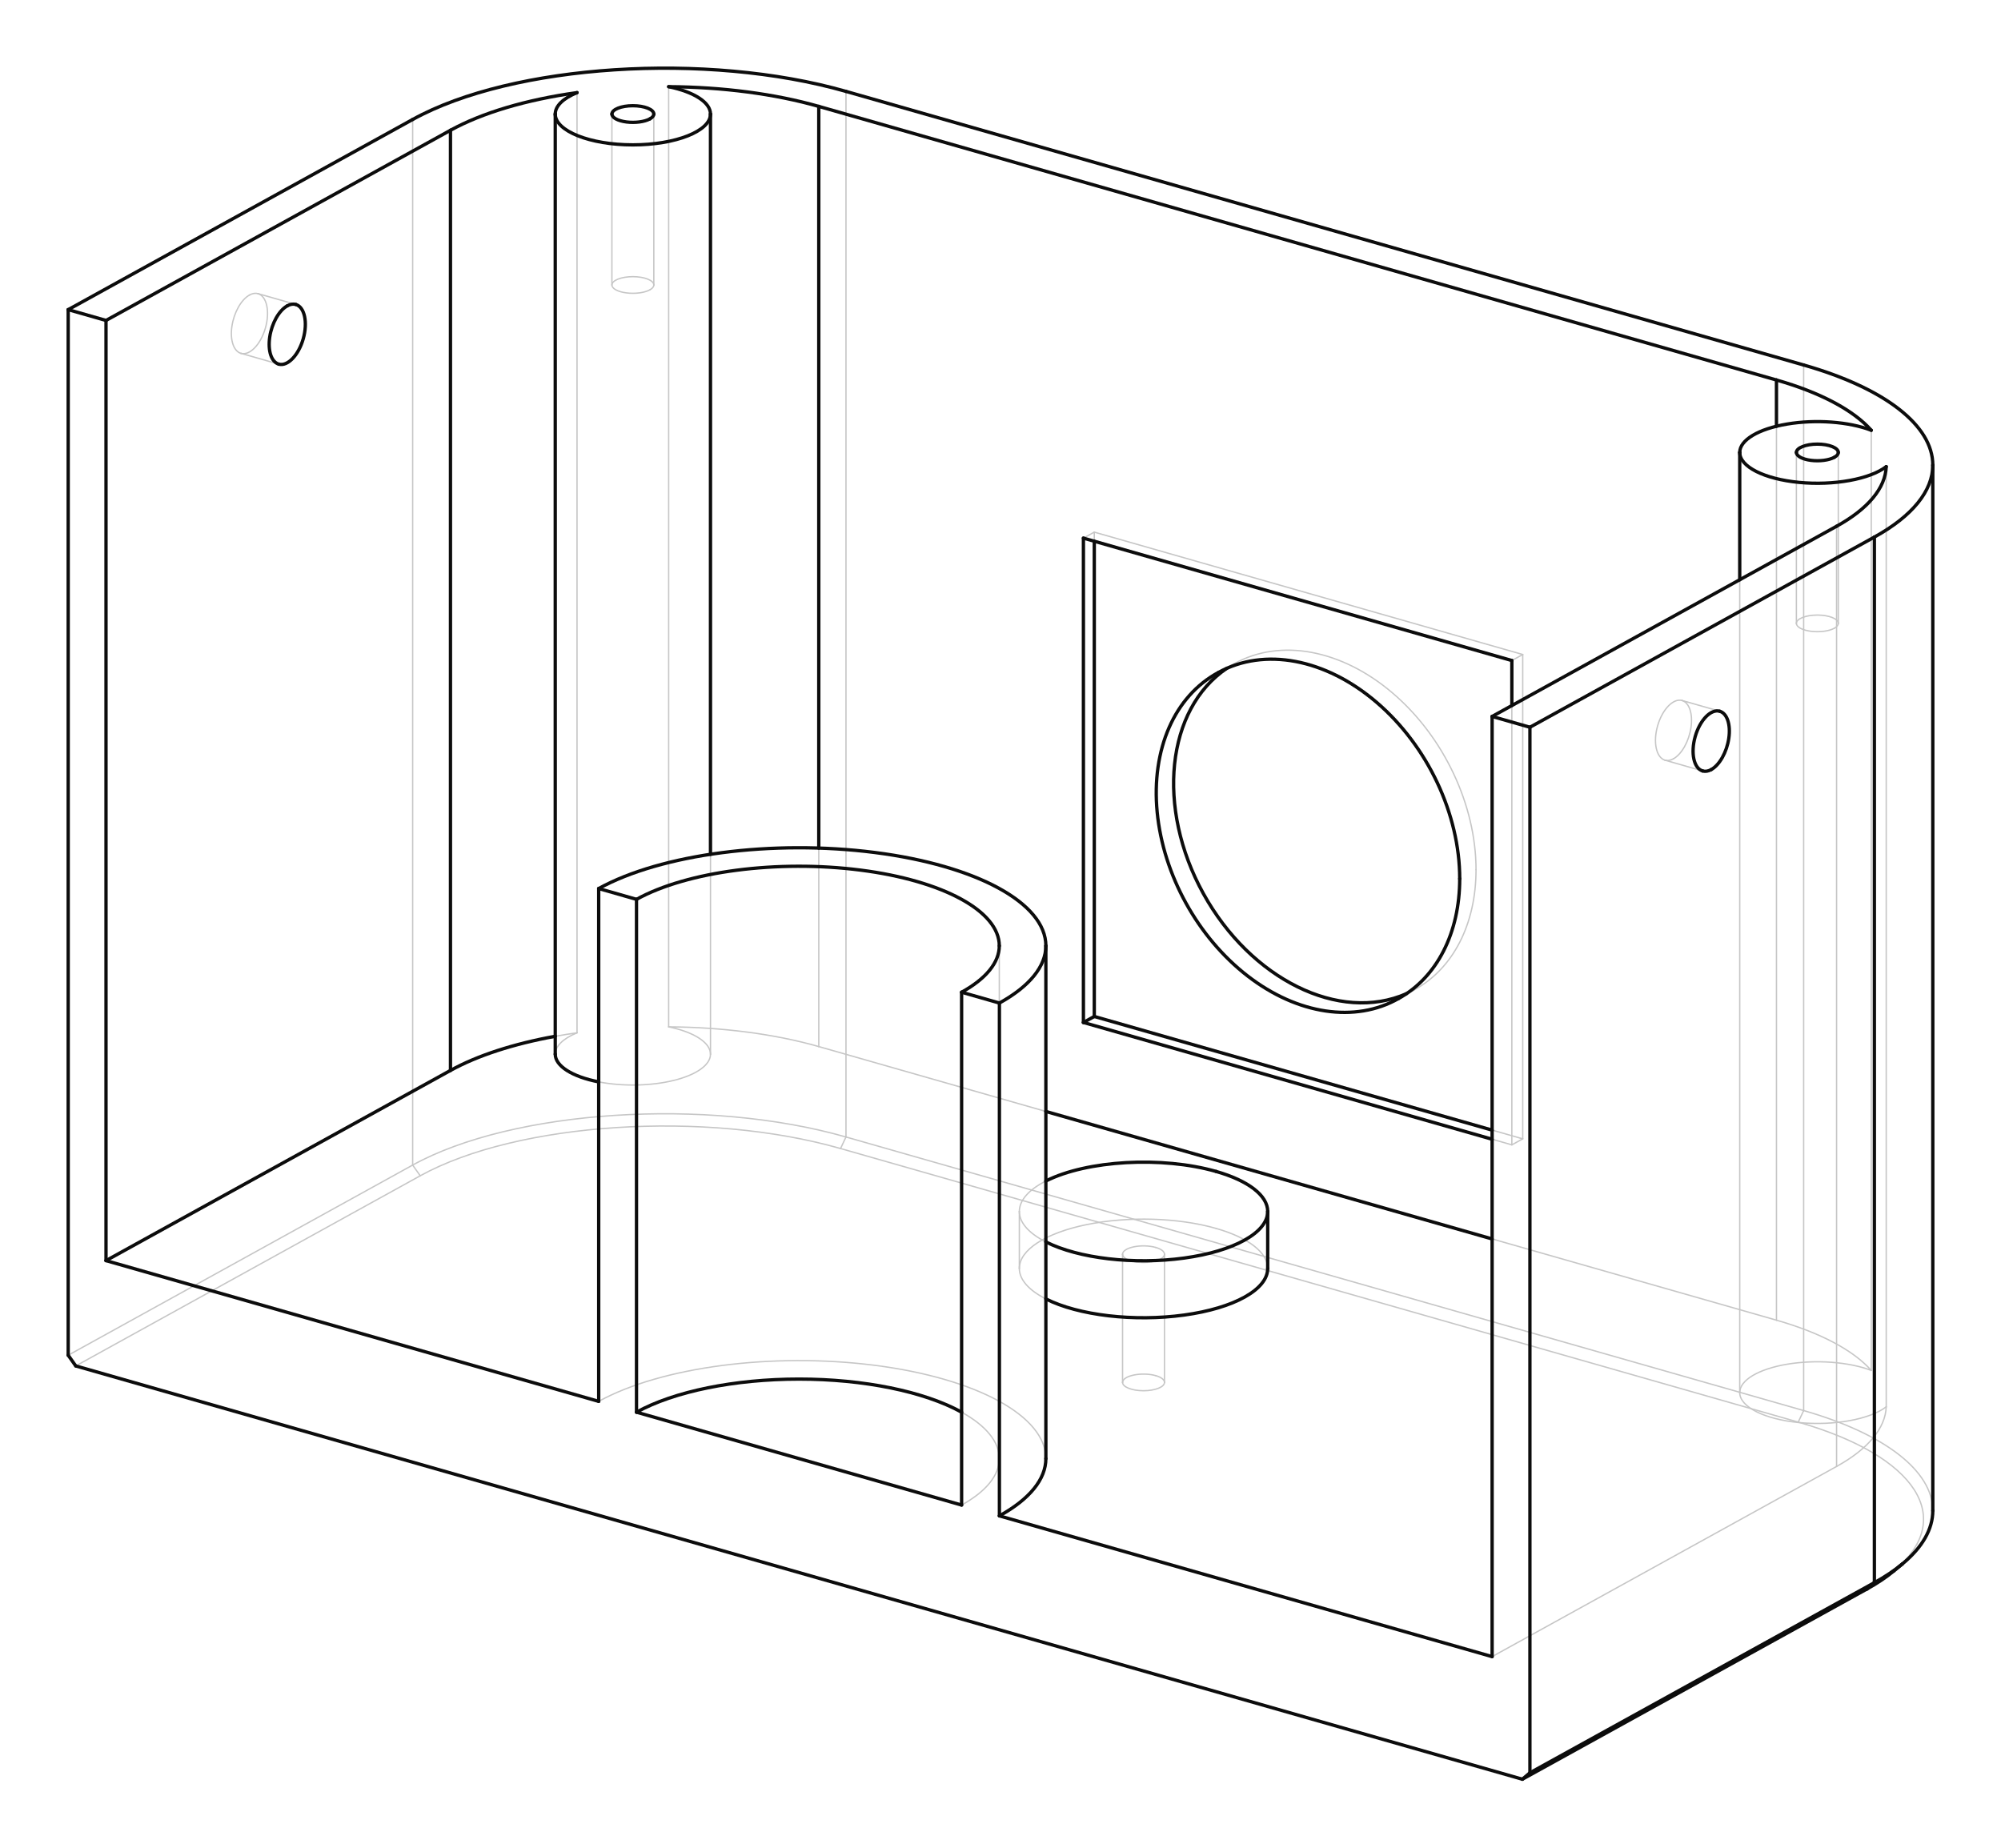
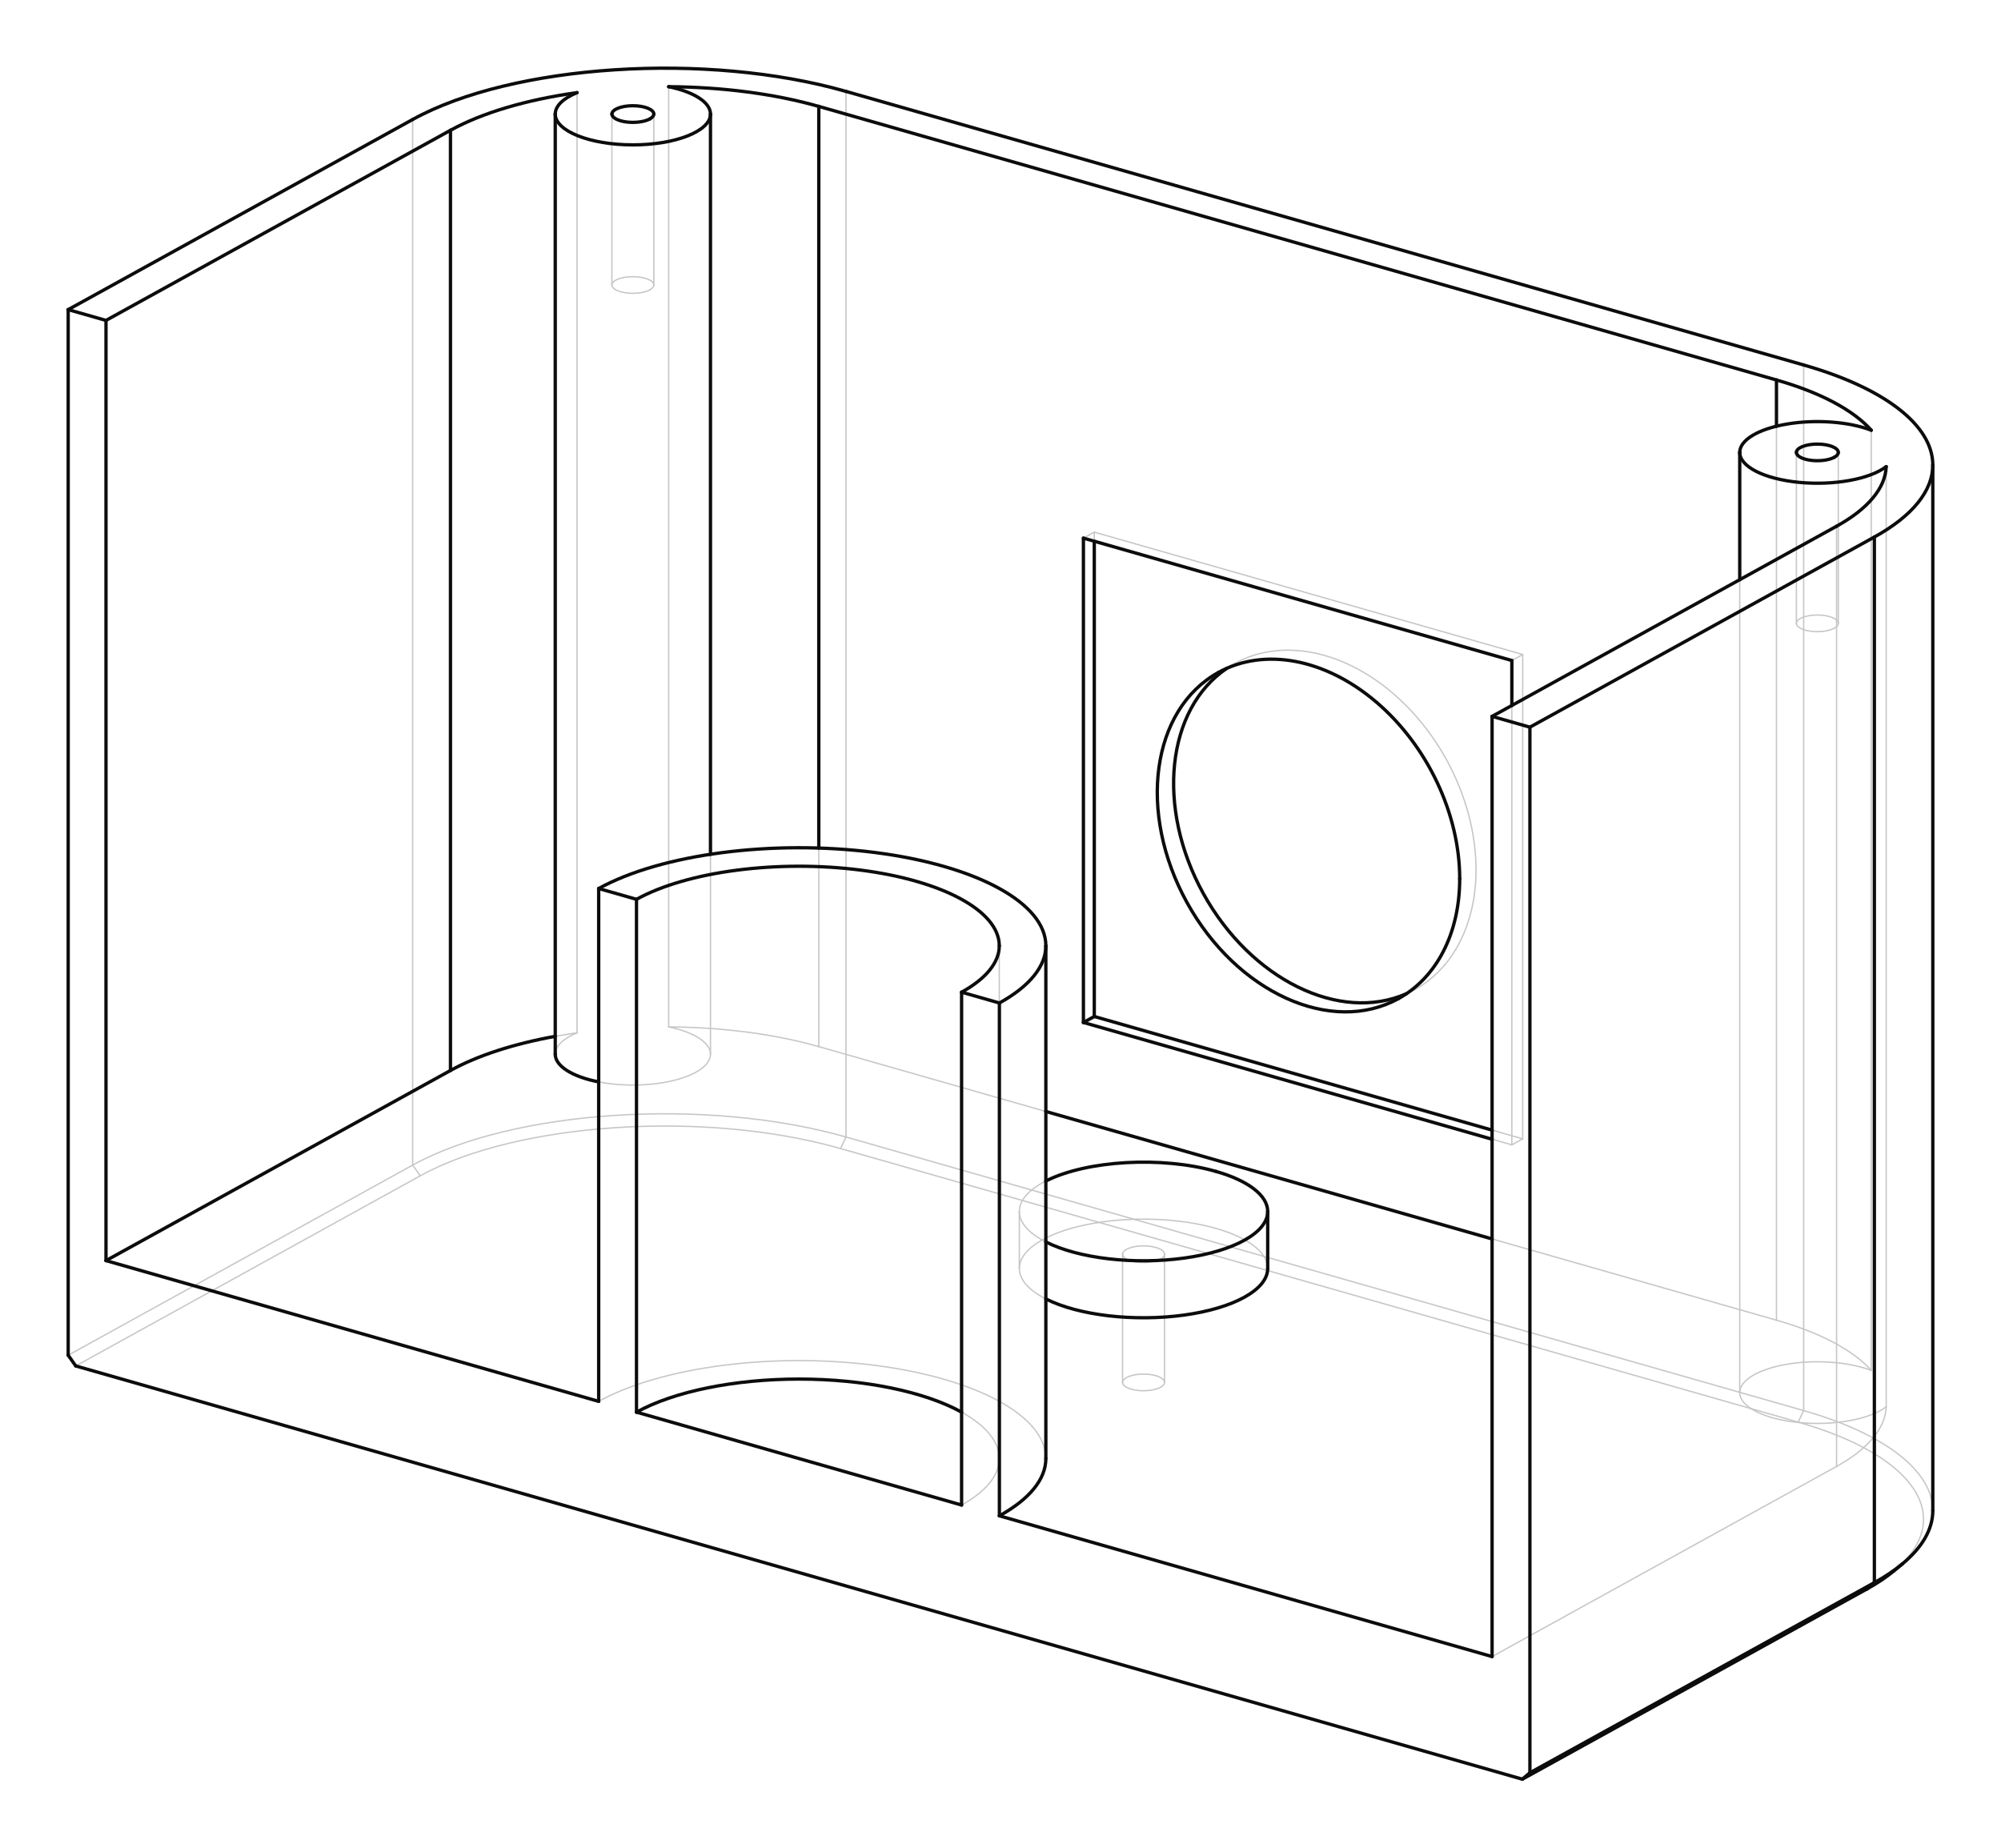
- <svg xmlns="http://www.w3.org/2000/svg" width="180.47mm" height="166.628mm" viewBox="-71.109 -70.149 128.907 119.02" version="1.1">
+ <svg xmlns="http://www.w3.org/2000/svg" width="180.469mm" height="166.623mm" viewBox="-71.103 -70.123 128.907 119.016" version="1.1">
  <g transform="scale(1,-1)" stroke-linecap="round">
    <g fill="none" stroke="rgb(198,198,198)" stroke-width="0.086" id="hidden">
-       <line x1="-66.716" y1="-17.162" x2="-44.525" y2="-4.911" />
-       <path d="M -55.036,51.142 A 2.0,1.072 74.055 0,0 -54.487,51.23" />
-       <path d="M -54.487,51.23 A 2.0,1.072 74.055 0,0 -55.586,47.384" />
-       <path d="M -55.586,47.384 A 2.0,1.072 74.055 0,0 -55.036,51.142" />
-       <line x1="-66.229" y1="-17.852" x2="-44.038" y2="-5.601" />
-       <path d="M -44.525,-4.911 A 20.0,7.943 -180.0 0,0 -16.61,-3.102" />
-       <path d="M -44.038,-5.601 A 19.4,7.705 -180.0 0,0 -16.96,-3.846" />
-       <line x1="-16.96" y1="-3.846" x2="44.735" y2="-21.472" />
-       <path d="M 44.735,-21.472 A 19.4,7.705 -180.0 0,0 50.895,-31.061" />
-       <path d="M 3.347,-18.478 A 1.35,0.536 3.599473632326624e-15 0,1 1.208,-18.914" />
-       <path d="M 1.208,-18.914 A 1.35,0.536 3.599473632326624e-15 0,1 3.908,-18.914" />
-       <path d="M 3.908,-18.914 A 1.35,0.536 3.599473632326624e-15 0,1 3.347,-18.478" />
-       <line x1="-16.61" y1="-3.102" x2="45.085" y2="-20.728" />
-       <path d="M 23.979,14.119 A 12.0,8.94 -61.098 0,0 20.037,6.397" />
-       <path d="M 20.037,6.397 A 12.0,8.94 -61.098 0,0 19.499,6.131" />
-       <path d="M 7.925,27.094 A 12.0,8.94 -61.098 0,0 8.438,27.408" />
-       <path d="M 8.438,27.408 A 12.0,8.94 -61.098 0,0 23.979,14.119" />
-       <path d="M 45.085,-20.728 A 20.0,7.943 -180.0 0,0 53.405,-27.176" />
-       <line x1="25.015" y1="-36.579" x2="47.206" y2="-24.328" />
-       <path d="M 36.694,21.263 A 2.0,1.072 -105.945 0,1 37.243,25.021" />
-       <path d="M 37.243,25.021 A 2.0,1.072 -105.945 0,1 36.145,21.175" />
-       <path d="M 36.145,21.175 A 2.0,1.072 -105.945 0,1 36.694,21.263" />
-       <path d="M 50.404,-20.487 A 17.0,6.752 -180.0 0,0 47.206,-24.328" />
-       <line x1="50.404" y1="40.085" x2="50.404" y2="-20.487" />
-       <path d="M 49.44,-18.142 A 5.0,1.986 2.2098483625440552e-15 0,1 40.967,-19.571" />
-       <path d="M 40.967,-19.571 A 5.0,1.986 2.2098483625440552e-15 0,1 50.404,-20.487" />
-       <line x1="49.44" y1="42.429" x2="49.44" y2="-18.142" />
-       <path d="M 43.333,-14.904 A 17.0,6.752 -180.0 0,0 49.44,-18.142" />
-       <line x1="-18.362" y1="2.723" x2="-3.733" y2="-1.457" />
-       <line x1="25.015" y1="-9.67" x2="43.333" y2="-14.904" />
-       <line x1="26.286" y1="-3.609" x2="26.286" y2="24.694" />
-       <line x1="25.015" y1="-3.246" x2="26.286" y2="-3.609" />
-       <path d="M -28.033,3.993 A 17.0,6.752 -180.0 0,0 -18.362,2.723" />
-       <line x1="-28.033" y1="64.564" x2="-28.033" y2="3.993" />
-       <path d="M -28.033,3.993 A 5.0,1.986 180.0 0,0 -25.339,2.231" />
-       <path d="M -25.339,2.231 A 5.0,1.986 180.0 0,0 -32.54,0.448" />
-       <path d="M -35.339,2.231 A 5.0,1.986 180.0 0,0 -33.936,3.61" />
-       <line x1="-33.936" y1="64.182" x2="-33.936" y2="3.61" />
-       <path d="M -35.339,3.386 A 17.0,6.752 -180.0 0,0 -33.936,3.61" />
-       <path d="M -29.243,51.476 A 1.35,0.536 1.8238031678438203e-15 0,1 -28.989,51.789" />
-       <path d="M -28.989,51.789 A 1.35,0.536 1.8238031678438203e-15 1,1 -31.689,51.789" />
-       <path d="M -31.689,51.789 A 1.35,0.536 1.8238031678438203e-15 0,1 -29.243,51.476" />
-       <path d="M 47.063,29.675 A 1.35,0.536 1.8238031678438203e-15 0,1 47.317,29.988" />
-       <path d="M 47.317,29.988 A 1.35,0.536 1.8238031678438203e-15 1,1 44.617,29.988" />
-       <path d="M 44.617,29.988 A 1.35,0.536 1.8238031678438203e-15 0,1 47.063,29.675" />
-       <path d="M -3.733,-23.823 A 15.9,6.315 1.8238031678438203e-15 0,1 -32.54,-20.135" />
-       <path d="M 7.23,-8.992 A 8.0,3.177 3.599473632326624e-15 0,1 -5.442,-11.572" />
-       <path d="M -5.442,-11.572 A 8.0,3.177 3.599473632326624e-15 0,1 -3.733,-13.534" />
-       <path d="M 10.558,-11.572 A 8.0,3.177 3.599473632326624e-15 0,1 7.23,-8.992" />
-       <path d="M -9.161,-26.815 A 12.9,5.123 1.8238031678438203e-15 0,1 -6.733,-23.823" />
-       <path d="M -6.733,-23.823 A 12.9,5.123 1.8238031678438203e-15 0,1 -9.161,-20.831" />
-       <path d="M 3.347,-10.219 A 1.35,0.536 3.599473632326624e-15 0,1 1.208,-10.654" />
-       <path d="M 1.208,-10.654 A 1.35,0.536 3.599473632326624e-15 0,1 3.908,-10.654" />
-       <path d="M 3.908,-10.654 A 1.35,0.536 3.599473632326624e-15 0,1 3.347,-10.219" />
-       <line x1="-1.314" y1="35.48" x2="-0.614" y2="35.867" />
-       <line x1="-0.614" y1="35.867" x2="26.987" y2="27.981" />
-       <line x1="26.286" y1="27.594" x2="26.987" y2="27.981" />
-       <line x1="26.987" y1="-3.222" x2="26.987" y2="27.981" />
-       <line x1="26.286" y1="-3.609" x2="26.987" y2="-3.222" />
-       <line x1="25.015" y1="-2.659" x2="26.987" y2="-3.222" />
-       <line x1="-0.614" y1="35.28" x2="-0.614" y2="35.867" />
-       <path d="M -3.733,-5.938 A 8.0,3.177 3.599473632326624e-15 0,1 -5.442,-7.901" />
-       <path d="M -5.442,-7.901 A 8.0,3.177 3.599473632326624e-15 0,1 -3.733,-9.863" />
-       <line x1="-52.051" y1="50.534" x2="-54.487" y2="51.23" />
-       <line x1="-53.15" y1="46.688" x2="-55.586" y2="47.384" />
-       <line x1="40.967" y1="-19.571" x2="40.967" y2="32.799" />
-       <line x1="-25.339" y1="2.231" x2="-25.339" y2="15.11" />
-       <line x1="-28.989" y1="51.789" x2="-28.989" y2="62.802" />
-       <line x1="-31.689" y1="51.789" x2="-31.689" y2="62.802" />
-       <line x1="47.317" y1="29.988" x2="47.317" y2="41.001" />
-       <line x1="44.617" y1="29.988" x2="44.617" y2="41.001" />
-       <line x1="-6.733" y1="-23.823" x2="-6.733" y2="9.216" />
-       <line x1="3.908" y1="-18.914" x2="3.908" y2="-10.654" />
-       <line x1="1.208" y1="-18.914" x2="1.208" y2="-10.654" />
-       <line x1="18.986" y1="5.817" x2="20.037" y2="6.397" />
-       <line x1="7.387" y1="26.827" x2="8.438" y2="27.408" />
-       <line x1="36.145" y1="21.175" x2="38.58" y2="20.479" />
-       <line x1="37.243" y1="25.021" x2="39.679" y2="24.326" />
-       <line x1="-5.442" y1="-11.572" x2="-5.442" y2="-7.901" />
-       <line x1="-44.525" y1="-4.911" x2="-44.525" y2="62.452" />
-       <line x1="-44.525" y1="-4.911" x2="-44.038" y2="-5.601" />
-       <line x1="-16.61" y1="-3.102" x2="-16.61" y2="64.261" />
-       <line x1="-16.61" y1="-3.102" x2="-16.96" y2="-3.846" />
-       <line x1="45.085" y1="-20.728" x2="45.085" y2="46.634" />
-       <line x1="47.206" y1="-24.328" x2="47.206" y2="36.244" />
-       <line x1="43.333" y1="-14.904" x2="43.333" y2="42.689" />
-       <line x1="-18.362" y1="2.723" x2="-18.362" y2="15.511" />
-       <line x1="45.085" y1="-20.728" x2="44.735" y2="-21.472" />
+       <line x1="-66.71" y1="-17.188" x2="-44.519" y2="-4.938" />
+       <line x1="-66.223" y1="-17.878" x2="-44.031" y2="-5.628" />
+       <path d="M -44.519,-4.938 A 20.0,7.942 180.0 0,0 -16.604,-3.129" />
+       <path d="M -44.031,-5.628 A 19.4,7.704 180.0 0,0 -16.954,-3.873" />
+       <line x1="-16.954" y1="-3.873" x2="44.74" y2="-21.498" />
+       <path d="M 44.74,-21.498 A 19.4,7.704 180.0 0,0 50.901,-31.085" />
+       <path d="M 3.352,-18.504 A 1.35,0.536 1.6883110151532578e-15 0,1 1.214,-18.94" />
+       <path d="M 1.214,-18.94 A 1.35,0.536 1.6883110151532578e-15 1,1 3.914,-18.94" />
+       <path d="M 3.914,-18.94 A 1.35,0.536 1.6883110151532578e-15 0,1 3.352,-18.504" />
+       <line x1="-16.604" y1="-3.129" x2="45.091" y2="-20.754" />
+       <path d="M 23.985,14.093 A 12.0,8.94 -61.101 0,0 20.043,6.371" />
+       <path d="M 20.043,6.371 A 12.0,8.94 -61.101 0,0 19.504,6.104" />
+       <path d="M 7.932,27.068 A 12.0,8.94 -61.101 0,0 8.444,27.382" />
+       <path d="M 8.444,27.382 A 12.0,8.94 -61.101 0,0 23.985,14.093" />
+       <path d="M 45.091,-20.754 A 20.0,7.942 180.0 0,0 53.411,-27.201" />
+       <line x1="25.019" y1="-36.602" x2="47.211" y2="-24.352" />
+       <path d="M 50.409,-20.512 A 17.0,6.751 180.0 0,0 47.211,-24.352" />
+       <line x1="50.409" y1="40.061" x2="50.409" y2="-20.512" />
+       <path d="M 49.445,-18.167 A 5.0,1.986 -2.6856171715093818e-15 0,1 40.973,-19.596" />
+       <path d="M 40.973,-19.596 A 5.0,1.986 -2.6856171715093818e-15 0,1 50.409,-20.512" />
+       <line x1="49.445" y1="42.406" x2="49.445" y2="-18.167" />
+       <path d="M 43.339,-14.93 A 17.0,6.751 180.0 0,0 49.445,-18.167" />
+       <line x1="-18.355" y1="2.695" x2="-3.728" y2="-1.484" />
+       <line x1="25.019" y1="-9.696" x2="43.339" y2="-14.93" />
+       <line x1="26.292" y1="-3.635" x2="26.292" y2="24.673" />
+       <line x1="25.019" y1="-3.272" x2="26.292" y2="-3.635" />
+       <path d="M -28.027,3.965 A 17.0,6.751 180.0 0,0 -18.355,2.695" />
+       <line x1="-28.027" y1="64.538" x2="-28.027" y2="3.965" />
+       <path d="M -28.027,3.965 A 5.0,1.986 -180.0 0,0 -25.333,2.203" />
+       <path d="M -25.333,2.203 A 5.0,1.986 -180.0 0,0 -32.535,0.421" />
+       <path d="M -35.333,2.203 A 5.0,1.986 -180.0 0,0 -33.93,3.583" />
+       <line x1="-33.93" y1="64.155" x2="-33.93" y2="3.583" />
+       <path d="M -35.333,3.358 A 17.0,6.751 180.0 0,0 -33.93,3.583" />
+       <path d="M -29.237,51.45 A 1.35,0.536 -3.8614310128041516e-16 0,1 -28.983,51.763" />
+       <path d="M -28.983,51.763 A 1.35,0.536 -3.8614310128041516e-16 1,1 -31.683,51.763" />
+       <path d="M -31.683,51.763 A 1.35,0.536 -3.8614310128041516e-16 0,1 -29.237,51.45" />
+       <path d="M 47.068,29.651 A 1.35,0.536 -3.8614310128041516e-16 0,1 47.323,29.964" />
+       <path d="M 47.323,29.964 A 1.35,0.536 -3.8614310128041516e-16 1,1 44.623,29.964" />
+       <path d="M 44.623,29.964 A 1.35,0.536 -3.8614310128041516e-16 0,1 47.068,29.651" />
+       <path d="M -3.728,-23.847 A 15.9,6.314 -3.8614310128041516e-16 0,1 -32.535,-20.16" />
+       <path d="M 7.236,-9.018 A 8.0,3.177 1.6883110151532578e-15 0,1 -5.436,-11.597" />
+       <path d="M -5.436,-11.597 A 8.0,3.177 1.6883110151532578e-15 0,1 -3.728,-13.56" />
+       <path d="M 10.564,-11.597 A 8.0,3.177 1.6883110151532578e-15 0,1 7.236,-9.018" />
+       <path d="M -9.156,-26.839 A 12.9,5.123 -3.8614310128041516e-16 0,1 -6.728,-23.847" />
+       <path d="M -6.728,-23.847 A 12.9,5.123 -3.8614310128041516e-16 0,1 -9.156,-20.855" />
+       <path d="M 3.352,-10.244 A 1.35,0.536 1.6883110151532578e-15 0,1 1.214,-10.68" />
+       <path d="M 1.214,-10.68 A 1.35,0.536 1.6883110151532578e-15 1,1 3.914,-10.68" />
+       <path d="M 3.914,-10.68 A 1.35,0.536 1.6883110151532578e-15 0,1 3.352,-10.244" />
+       <line x1="-1.308" y1="35.454" x2="-0.608" y2="35.841" />
+       <line x1="-0.608" y1="35.841" x2="26.992" y2="27.956" />
+       <line x1="26.292" y1="27.569" x2="26.992" y2="27.956" />
+       <line x1="26.992" y1="-3.248" x2="26.992" y2="27.956" />
+       <line x1="26.292" y1="-3.635" x2="26.992" y2="-3.248" />
+       <line x1="25.019" y1="-2.685" x2="26.992" y2="-3.248" />
+       <line x1="-0.608" y1="35.254" x2="-0.608" y2="35.841" />
+       <path d="M -3.728,-5.964 A 8.0,3.177 1.6883110151532578e-15 0,1 -5.436,-7.926" />
+       <path d="M -5.436,-7.926 A 8.0,3.177 1.6883110151532578e-15 0,1 -3.728,-9.889" />
+       <line x1="40.973" y1="-19.596" x2="40.973" y2="32.777" />
+       <line x1="-25.333" y1="2.203" x2="-25.333" y2="15.086" />
+       <line x1="-28.983" y1="51.763" x2="-28.983" y2="62.776" />
+       <line x1="-31.683" y1="51.763" x2="-31.683" y2="62.776" />
+       <line x1="47.323" y1="29.964" x2="47.323" y2="40.977" />
+       <line x1="44.623" y1="29.964" x2="44.623" y2="40.977" />
+       <line x1="-6.728" y1="-23.847" x2="-6.728" y2="9.193" />
+       <line x1="3.914" y1="-18.94" x2="3.914" y2="-10.68" />
+       <line x1="1.214" y1="-18.94" x2="1.214" y2="-10.68" />
+       <line x1="18.991" y1="5.79" x2="20.043" y2="6.371" />
+       <line x1="7.393" y1="26.802" x2="8.444" y2="27.382" />
+       <line x1="-5.436" y1="-11.597" x2="-5.436" y2="-7.926" />
+       <line x1="-44.519" y1="-4.938" x2="-44.519" y2="62.426" />
+       <line x1="-44.519" y1="-4.938" x2="-44.031" y2="-5.628" />
+       <line x1="-16.604" y1="-3.129" x2="-16.604" y2="64.235" />
+       <line x1="-16.604" y1="-3.129" x2="-16.954" y2="-3.873" />
+       <line x1="45.091" y1="-20.754" x2="45.091" y2="46.61" />
+       <line x1="47.211" y1="-24.352" x2="47.211" y2="36.221" />
+       <line x1="43.339" y1="-14.93" x2="43.339" y2="42.665" />
+       <line x1="-18.355" y1="2.695" x2="-18.355" y2="15.487" />
+       <line x1="45.091" y1="-20.754" x2="44.74" y2="-21.498" />
    </g>
    <g fill="none" stroke="rgb(12,12,12)" stroke-width="0.214" id="visible">
-       <line x1="-66.716" y1="50.2" x2="-44.525" y2="62.452" />
-       <line x1="-66.716" y1="50.2" x2="-66.716" y2="-17.162" />
-       <line x1="-66.716" y1="-17.162" x2="-66.229" y2="-17.852" />
-       <path d="M -16.61,64.261 A 20.0,7.943 1.8238031678438203e-15 0,1 -44.525,62.452" />
-       <line x1="-16.61" y1="64.261" x2="45.085" y2="46.634" />
-       <path d="M 49.641,35.548 A 20.0,7.943 1.8238031678438203e-15 0,1 53.405,40.186" />
-       <path d="M 53.405,40.186 A 20.0,7.943 1.8238031678438203e-15 0,1 45.085,46.634" />
-       <line x1="27.45" y1="23.296" x2="49.641" y2="35.548" />
-       <line x1="27.45" y1="23.296" x2="25.015" y2="23.992" />
-       <line x1="25.015" y1="23.992" x2="47.206" y2="36.244" />
-       <path d="M 50.404,40.085 A 17.0,6.752 -180.0 0,0 47.206,36.244" />
-       <path d="M 50.404,40.085 A 5.0,1.986 -180.0 0,0 40.967,41.001" />
-       <path d="M 40.967,41.001 A 5.0,1.986 -180.0 0,0 49.44,42.429" />
-       <path d="M 43.333,45.667 A 17.0,6.752 -180.0 0,0 49.44,42.429" />
-       <line x1="-18.362" y1="63.294" x2="43.333" y2="45.667" />
-       <path d="M -28.033,64.564 A 17.0,6.752 -180.0 0,0 -18.362,63.294" />
-       <path d="M -33.936,64.182 A 5.0,1.986 3.051045782913421e-15 0,1 -35.339,62.802" />
-       <path d="M -35.339,62.802 A 5.0,1.986 3.051045782913421e-15 1,1 -25.339,62.802" />
-       <path d="M -25.339,62.802 A 5.0,1.986 3.051045782913421e-15 0,1 -28.033,64.564" />
-       <path d="M -42.089,61.756 A 17.0,6.752 -180.0 0,0 -33.936,64.182" />
-       <line x1="-64.28" y1="49.505" x2="-42.089" y2="61.756" />
-       <line x1="-64.28" y1="49.505" x2="-66.716" y2="50.2" />
-       <path d="M -29.243,62.489 A 1.35,0.536 1.8238031678438203e-15 0,1 -28.989,62.802" />
-       <path d="M -28.989,62.802 A 1.35,0.536 1.8238031678438203e-15 1,1 -31.689,62.802" />
-       <path d="M -31.689,62.802 A 1.35,0.536 1.8238031678438203e-15 0,1 -29.243,62.489" />
-       <path d="M 47.063,40.688 A 1.35,0.536 1.8238031678438203e-15 0,1 47.317,41.001" />
-       <path d="M 47.317,41.001 A 1.35,0.536 1.8238031678438203e-15 1,1 44.617,41.001" />
-       <path d="M 44.617,41.001 A 1.35,0.536 1.8238031678438203e-15 0,1 47.063,40.688" />
-       <line x1="-66.229" y1="-17.852" x2="26.963" y2="-44.478" />
-       <line x1="26.963" y1="-44.478" x2="27.45" y2="-44.066" />
-       <line x1="27.45" y1="23.296" x2="27.45" y2="-44.066" />
-       <line x1="25.015" y1="23.992" x2="25.015" y2="-36.579" />
-       <line x1="25.015" y1="-36.579" x2="-6.726" y2="-27.511" />
-       <line x1="-6.726" y1="-27.511" x2="-6.726" y2="5.528" />
-       <line x1="-6.726" y1="5.528" x2="-9.161" y2="6.224" />
-       <line x1="-9.161" y1="-26.815" x2="-9.161" y2="6.224" />
-       <line x1="-9.161" y1="-26.815" x2="-30.105" y2="-20.831" />
-       <line x1="-30.105" y1="-20.831" x2="-30.105" y2="12.208" />
-       <line x1="-30.105" y1="12.208" x2="-32.54" y2="12.904" />
-       <line x1="-32.54" y1="-20.135" x2="-32.54" y2="12.904" />
-       <line x1="-32.54" y1="-20.135" x2="-64.28" y2="-11.067" />
-       <line x1="-64.28" y1="49.505" x2="-64.28" y2="-11.067" />
-       <path d="M -52.601,50.446 A 2.0,1.072 74.055 0,0 -52.051,50.534" />
-       <path d="M -52.051,50.534 A 2,1.072 74.055 0,0 -53.15,46.688" />
-       <path d="M -53.15,46.688 A 2.0,1.072 74.055 0,0 -52.601,50.446" />
-       <path d="M 50.895,-31.061 A 19.4,7.705 -180.0 0,0 49.154,-32.227" />
-       <line x1="49.154" y1="-32.227" x2="26.963" y2="-44.478" />
-       <path d="M 19.499,6.131 A 12.0,8.94 -61.098 0,0 7.925,27.094" />
-       <path d="M 53.405,-27.176 A 20.0,7.943 -180.0 0,0 51.436,-30.614" />
-       <path d="M 51.436,-30.614 A 20.0,7.943 -180.0 0,0 49.641,-31.815" />
-       <line x1="49.641" y1="-31.815" x2="27.45" y2="-44.066" />
-       <path d="M 39.129,20.567 A 2.0,1.072 -105.945 0,1 39.679,24.326" />
-       <path d="M 39.679,24.326 A 2,1.072 -105.945 0,1 38.58,20.479" />
-       <path d="M 38.58,20.479 A 2.0,1.072 -105.945 0,1 39.129,20.567" />
-       <line x1="-3.733" y1="-1.457" x2="25.015" y2="-9.67" />
-       <line x1="-1.314" y1="35.48" x2="26.286" y2="27.594" />
-       <line x1="26.286" y1="24.694" x2="26.286" y2="27.594" />
-       <line x1="-1.314" y1="4.276" x2="25.015" y2="-3.246" />
-       <line x1="-1.314" y1="4.276" x2="-1.314" y2="35.48" />
-       <path d="M -32.54,0.448 A 5.0,1.986 180.0 0,0 -35.339,2.231" />
-       <path d="M -42.089,1.185 A 17.0,6.752 -180.0 0,0 -35.339,3.386" />
-       <line x1="-64.28" y1="-11.067" x2="-42.089" y2="1.185" />
-       <path d="M -6.726,-27.511 A 15.9,6.315 1.8238031678438203e-15 0,1 -3.733,-23.823" />
-       <path d="M -3.733,-13.534 A 8.0,3.177 3.599473632326624e-15 0,1 10.558,-11.572" />
-       <path d="M -6.726,5.528 A 15.9,6.315 1.8238031678438203e-15 0,1 -3.733,9.216" />
-       <path d="M -3.733,9.216 A 15.9,6.315 1.8238031678438203e-15 0,1 -32.54,12.904" />
-       <path d="M -9.161,6.224 A 12.9,5.123 1.8238031678438203e-15 0,1 -6.733,9.216" />
-       <path d="M -6.733,9.216 A 12.9,5.123 1.8238031678438203e-15 0,1 -30.105,12.208" />
-       <path d="M -9.161,-20.831 A 12.9,5.123 1.8238031678438203e-15 0,1 -30.105,-20.831" />
-       <path d="M 22.928,13.539 A 12.0,8.94 -61.098 0,0 18.986,5.817" />
-       <path d="M 18.986,5.817 A 12,8.94 -61.098 1,0 7.387,26.827" />
-       <path d="M 7.387,26.827 A 12.0,8.94 -61.098 0,0 22.928,13.539" />
-       <line x1="-1.314" y1="4.276" x2="-0.614" y2="4.663" />
-       <line x1="-0.614" y1="4.663" x2="25.015" y2="-2.659" />
-       <line x1="-0.614" y1="4.663" x2="-0.614" y2="35.28" />
-       <path d="M 7.23,-5.321 A 8.0,3.177 3.599473632326624e-15 0,1 -3.733,-5.938" />
-       <path d="M -3.733,-9.863 A 8.0,3.177 3.599473632326624e-15 0,1 10.558,-7.901" />
-       <path d="M 10.558,-7.901 A 8.0,3.177 3.599473632326624e-15 0,1 7.23,-5.321" />
-       <line x1="49.641" y1="-31.815" x2="49.641" y2="35.548" />
-       <line x1="43.333" y1="42.689" x2="43.333" y2="45.667" />
-       <line x1="-18.362" y1="15.511" x2="-18.362" y2="63.294" />
-       <line x1="-42.089" y1="1.185" x2="-42.089" y2="61.756" />
-       <line x1="49.641" y1="-31.815" x2="49.154" y2="-32.227" />
-       <line x1="53.405" y1="40.186" x2="53.405" y2="-27.176" />
-       <line x1="40.967" y1="32.799" x2="40.967" y2="41.001" />
-       <line x1="-25.339" y1="15.11" x2="-25.339" y2="62.802" />
-       <line x1="-35.339" y1="2.231" x2="-35.339" y2="62.802" />
-       <line x1="-3.733" y1="-23.823" x2="-3.733" y2="9.216" />
-       <line x1="50.895" y1="-31.061" x2="51.436" y2="-30.614" />
-       <line x1="10.558" y1="-11.572" x2="10.558" y2="-7.901" />
+       <line x1="-66.71" y1="50.176" x2="-44.519" y2="62.426" />
+       <line x1="-66.71" y1="50.176" x2="-66.71" y2="-17.188" />
+       <line x1="-66.71" y1="-17.188" x2="-66.223" y2="-17.878" />
+       <path d="M -16.604,64.235 A 20.0,7.942 -3.8614310128041516e-16 0,1 -44.519,62.426" />
+       <line x1="-16.604" y1="64.235" x2="45.091" y2="46.61" />
+       <path d="M 49.646,35.525 A 20.0,7.942 -3.8614310128041516e-16 0,1 53.411,40.163" />
+       <path d="M 53.411,40.163 A 20.0,7.942 -3.8614310128041516e-16 0,1 45.091,46.61" />
+       <line x1="27.455" y1="23.275" x2="49.646" y2="35.525" />
+       <line x1="27.455" y1="23.275" x2="25.019" y2="23.971" />
+       <line x1="25.019" y1="23.971" x2="47.211" y2="36.221" />
+       <path d="M 50.409,40.061 A 17.0,6.751 180.0 0,0 47.211,36.221" />
+       <path d="M 50.409,40.061 A 5.0,1.986 180.0 0,0 40.973,40.977" />
+       <path d="M 40.973,40.977 A 5.0,1.986 180.0 0,0 49.445,42.406" />
+       <path d="M 43.339,45.643 A 17.0,6.751 180.0 0,0 49.445,42.406" />
+       <line x1="-18.355" y1="63.268" x2="43.339" y2="45.643" />
+       <path d="M -28.027,64.538 A 17.0,6.751 180.0 0,0 -18.355,63.268" />
+       <path d="M -33.93,64.155 A 5.0,1.986 -5.419823082756592e-15 0,1 -35.333,62.776" />
+       <path d="M -35.333,62.776 A 5.0,1.986 -5.419823082756592e-15 0,1 -25.333,62.776" />
+       <path d="M -25.333,62.776 A 5.0,1.986 -5.419823082756592e-15 0,1 -28.027,64.538" />
+       <path d="M -42.083,61.73 A 17.0,6.751 180.0 0,0 -33.93,64.155" />
+       <line x1="-64.275" y1="49.481" x2="-42.083" y2="61.73" />
+       <line x1="-64.275" y1="49.481" x2="-66.71" y2="50.176" />
+       <path d="M -29.237,62.463 A 1.35,0.536 -3.8614310128041516e-16 0,1 -28.983,62.776" />
+       <path d="M -28.983,62.776 A 1.35,0.536 -3.8614310128041516e-16 1,1 -31.683,62.776" />
+       <path d="M -31.683,62.776 A 1.35,0.536 -3.8614310128041516e-16 0,1 -29.237,62.463" />
+       <path d="M 47.068,40.664 A 1.35,0.536 -3.8614310128041516e-16 0,1 47.323,40.977" />
+       <path d="M 47.323,40.977 A 1.35,0.536 -3.8614310128041516e-16 1,1 44.623,40.977" />
+       <path d="M 44.623,40.977 A 1.35,0.536 -3.8614310128041516e-16 0,1 47.068,40.664" />
+       <line x1="-66.223" y1="-17.878" x2="26.968" y2="-44.501" />
+       <line x1="26.968" y1="-44.501" x2="27.455" y2="-44.089" />
+       <line x1="27.455" y1="23.275" x2="27.455" y2="-44.089" />
+       <line x1="25.019" y1="23.971" x2="25.019" y2="-36.602" />
+       <line x1="25.019" y1="-36.602" x2="-6.721" y2="-27.534" />
+       <line x1="-6.721" y1="-27.534" x2="-6.721" y2="5.505" />
+       <line x1="-6.721" y1="5.505" x2="-9.156" y2="6.201" />
+       <line x1="-9.156" y1="-26.839" x2="-9.156" y2="6.201" />
+       <line x1="-9.156" y1="-26.839" x2="-30.099" y2="-20.855" />
+       <line x1="-30.099" y1="-20.855" x2="-30.099" y2="12.184" />
+       <line x1="-30.099" y1="12.184" x2="-32.535" y2="12.88" />
+       <line x1="-32.535" y1="-20.16" x2="-32.535" y2="12.88" />
+       <line x1="-32.535" y1="-20.16" x2="-64.275" y2="-11.092" />
+       <line x1="-64.275" y1="49.481" x2="-64.275" y2="-11.092" />
+       <path d="M 50.901,-31.085 A 19.4,7.704 180.0 0,0 49.159,-32.251" />
+       <line x1="49.159" y1="-32.251" x2="26.968" y2="-44.501" />
+       <path d="M 19.504,6.104 A 12.0,8.94 -61.101 0,0 7.932,27.068" />
+       <path d="M 53.411,-27.201 A 20.0,7.942 180.0 0,0 51.442,-30.638" />
+       <path d="M 51.442,-30.638 A 20.0,7.942 180.0 0,0 49.646,-31.839" />
+       <line x1="49.646" y1="-31.839" x2="27.455" y2="-44.089" />
+       <line x1="-3.728" y1="-1.484" x2="25.019" y2="-9.696" />
+       <line x1="-1.308" y1="35.454" x2="26.292" y2="27.569" />
+       <line x1="26.292" y1="24.673" x2="26.292" y2="27.569" />
+       <line x1="-1.308" y1="4.25" x2="25.019" y2="-3.272" />
+       <line x1="-1.308" y1="4.25" x2="-1.308" y2="35.454" />
+       <path d="M -32.535,0.421 A 5.0,1.986 -180.0 0,0 -35.333,2.203" />
+       <path d="M -42.083,1.157 A 17.0,6.751 180.0 0,0 -35.333,3.358" />
+       <line x1="-64.275" y1="-11.092" x2="-42.083" y2="1.157" />
+       <path d="M -6.721,-27.534 A 15.9,6.314 -3.8614310128041516e-16 0,1 -3.728,-23.847" />
+       <path d="M -3.728,-13.56 A 8.0,3.177 1.6883110151532578e-15 0,1 10.564,-11.597" />
+       <path d="M -6.721,5.505 A 15.9,6.314 -3.8614310128041516e-16 0,1 -3.728,9.193" />
+       <path d="M -3.728,9.193 A 15.9,6.314 -3.8614310128041516e-16 0,1 -32.535,12.88" />
+       <path d="M -9.156,6.201 A 12.9,5.123 -3.8614310128041516e-16 0,1 -6.728,9.193" />
+       <path d="M -6.728,9.193 A 12.9,5.123 -3.8614310128041516e-16 0,1 -30.099,12.184" />
+       <path d="M -9.156,-20.855 A 12.9,5.123 -3.8614310128041516e-16 0,1 -30.099,-20.855" />
+       <path d="M 22.933,13.513 A 12.0,8.94 -61.101 0,0 18.991,5.79" />
+       <path d="M 18.991,5.79 A 12.0,8.94 -61.101 0,0 7.393,26.802" />
+       <path d="M 7.393,26.802 A 12.0,8.94 -61.101 0,0 22.933,13.513" />
+       <line x1="-1.308" y1="4.25" x2="-0.608" y2="4.636" />
+       <line x1="-0.608" y1="4.636" x2="25.019" y2="-2.685" />
+       <line x1="-0.608" y1="4.636" x2="-0.608" y2="35.254" />
+       <path d="M 7.236,-5.347 A 8.0,3.177 1.6883110151532578e-15 0,1 -3.728,-5.964" />
+       <path d="M -3.728,-9.889 A 8.0,3.177 1.6883110151532578e-15 0,1 10.564,-7.926" />
+       <path d="M 10.564,-7.926 A 8.0,3.177 1.6883110151532578e-15 0,1 7.236,-5.347" />
+       <line x1="49.646" y1="-31.839" x2="49.646" y2="35.525" />
+       <line x1="43.339" y1="42.665" x2="43.339" y2="45.643" />
+       <line x1="-18.355" y1="15.487" x2="-18.355" y2="63.268" />
+       <line x1="-42.083" y1="1.157" x2="-42.083" y2="61.73" />
+       <line x1="49.646" y1="-31.839" x2="49.159" y2="-32.251" />
+       <line x1="53.411" y1="40.163" x2="53.411" y2="-27.201" />
+       <line x1="40.973" y1="32.777" x2="40.973" y2="40.977" />
+       <line x1="-25.333" y1="15.086" x2="-25.333" y2="62.776" />
+       <line x1="-35.333" y1="2.203" x2="-35.333" y2="62.776" />
+       <line x1="-3.728" y1="-23.847" x2="-3.728" y2="9.193" />
+       <line x1="50.901" y1="-31.085" x2="51.442" y2="-30.638" />
+       <line x1="10.564" y1="-11.597" x2="10.564" y2="-7.926" />
    </g>
  </g>
</svg>
